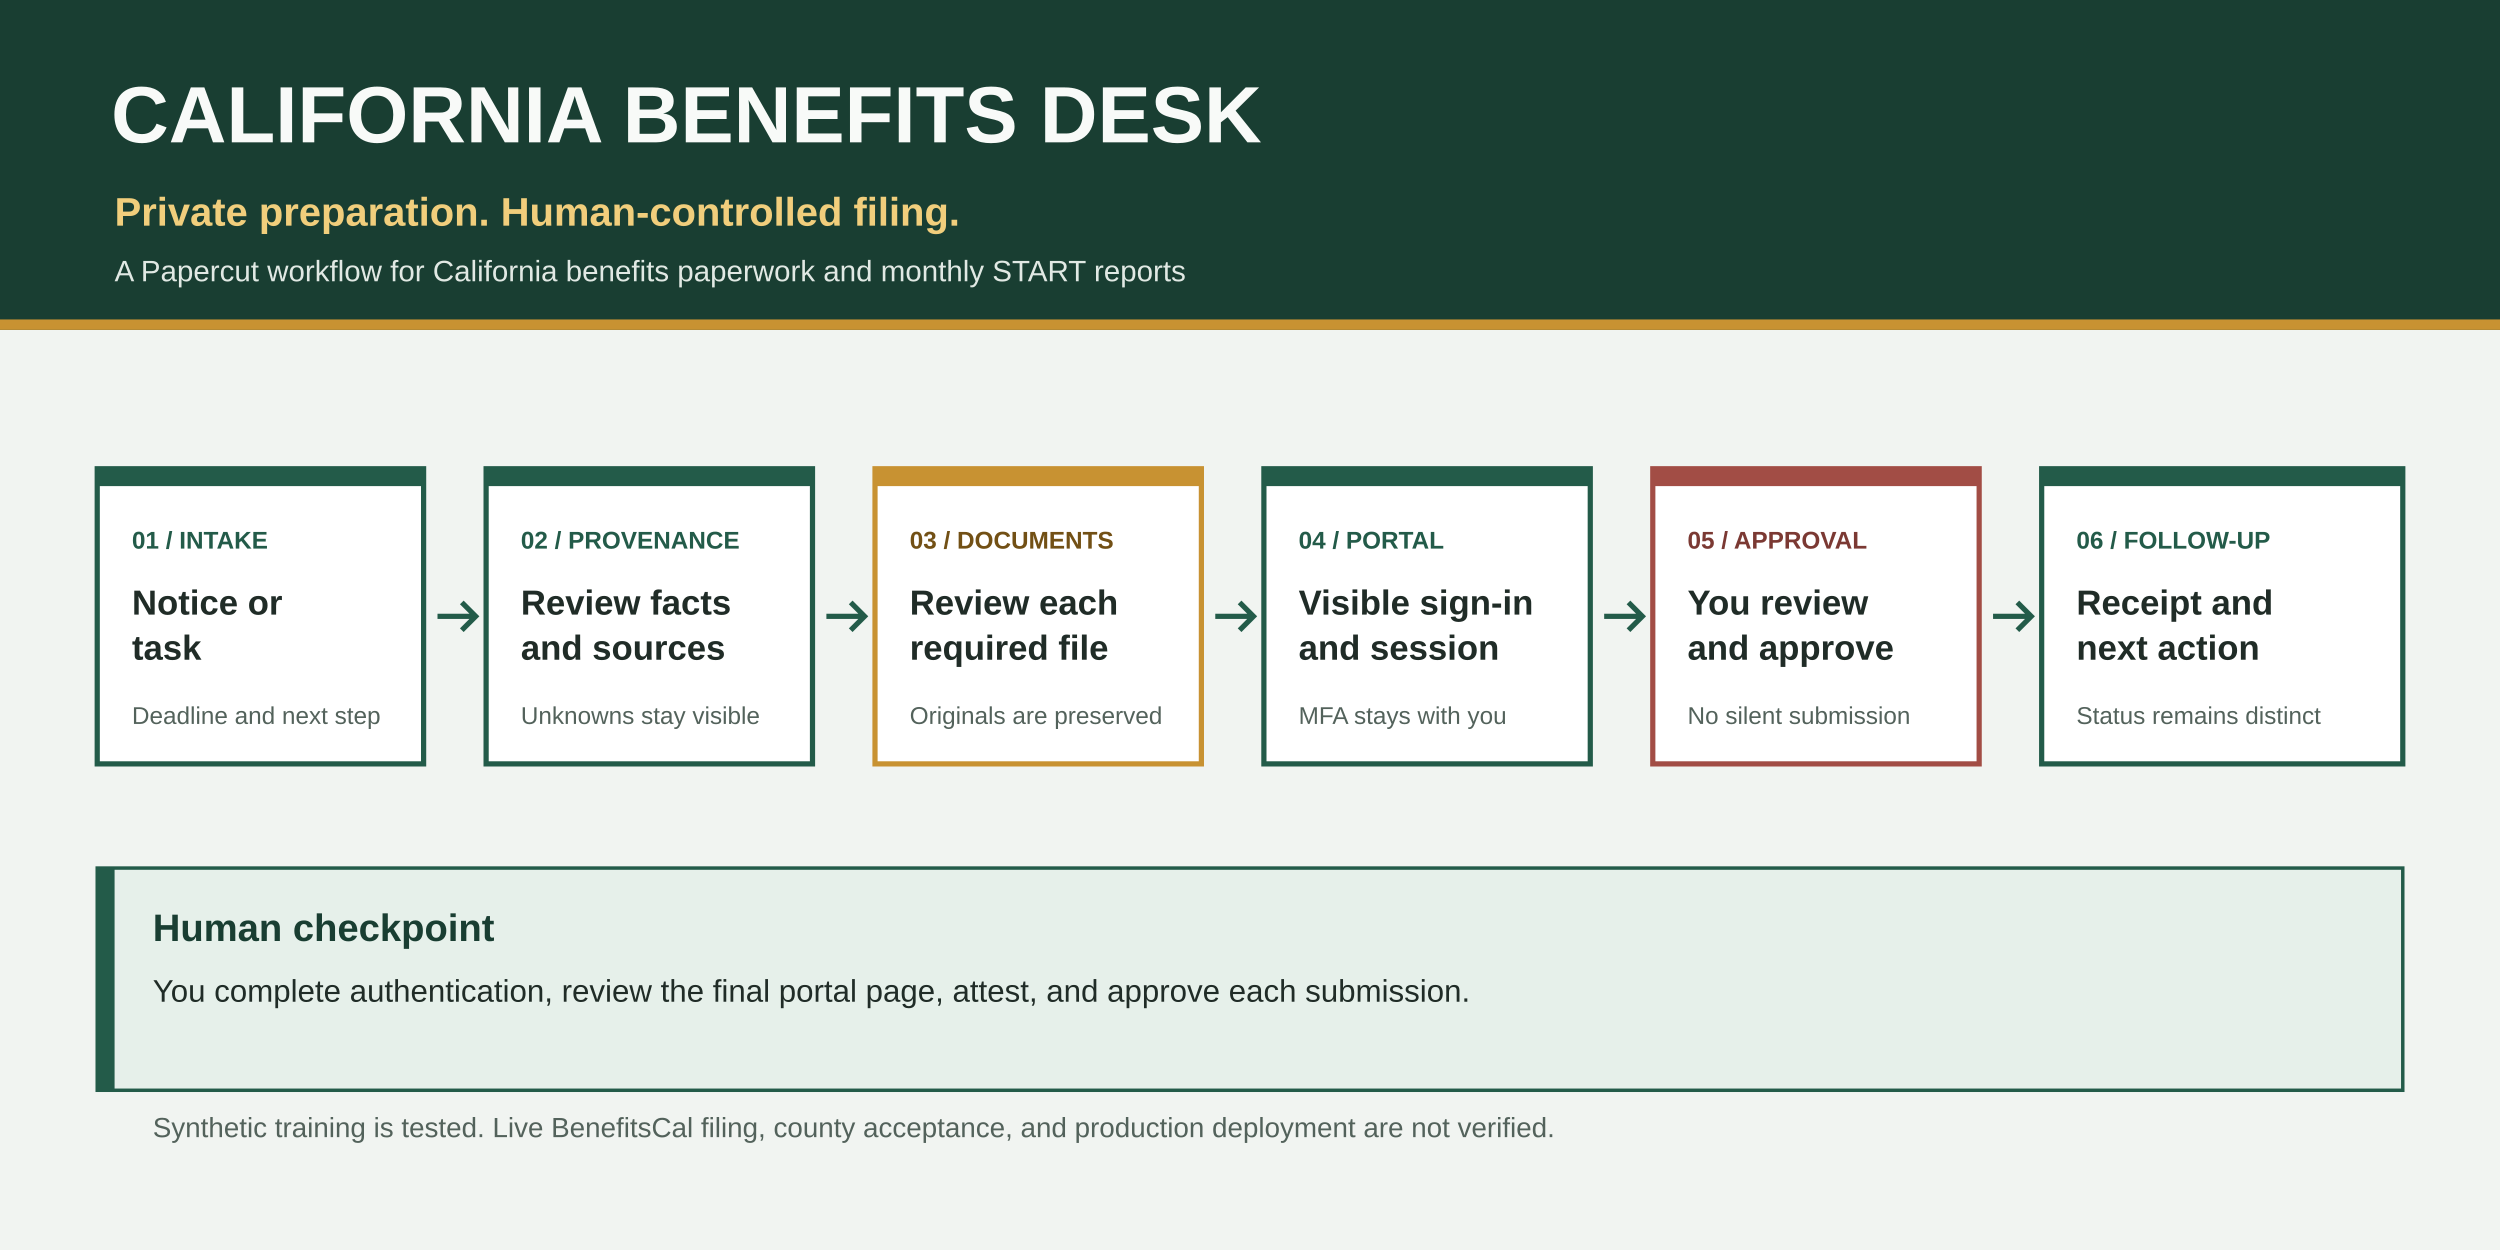
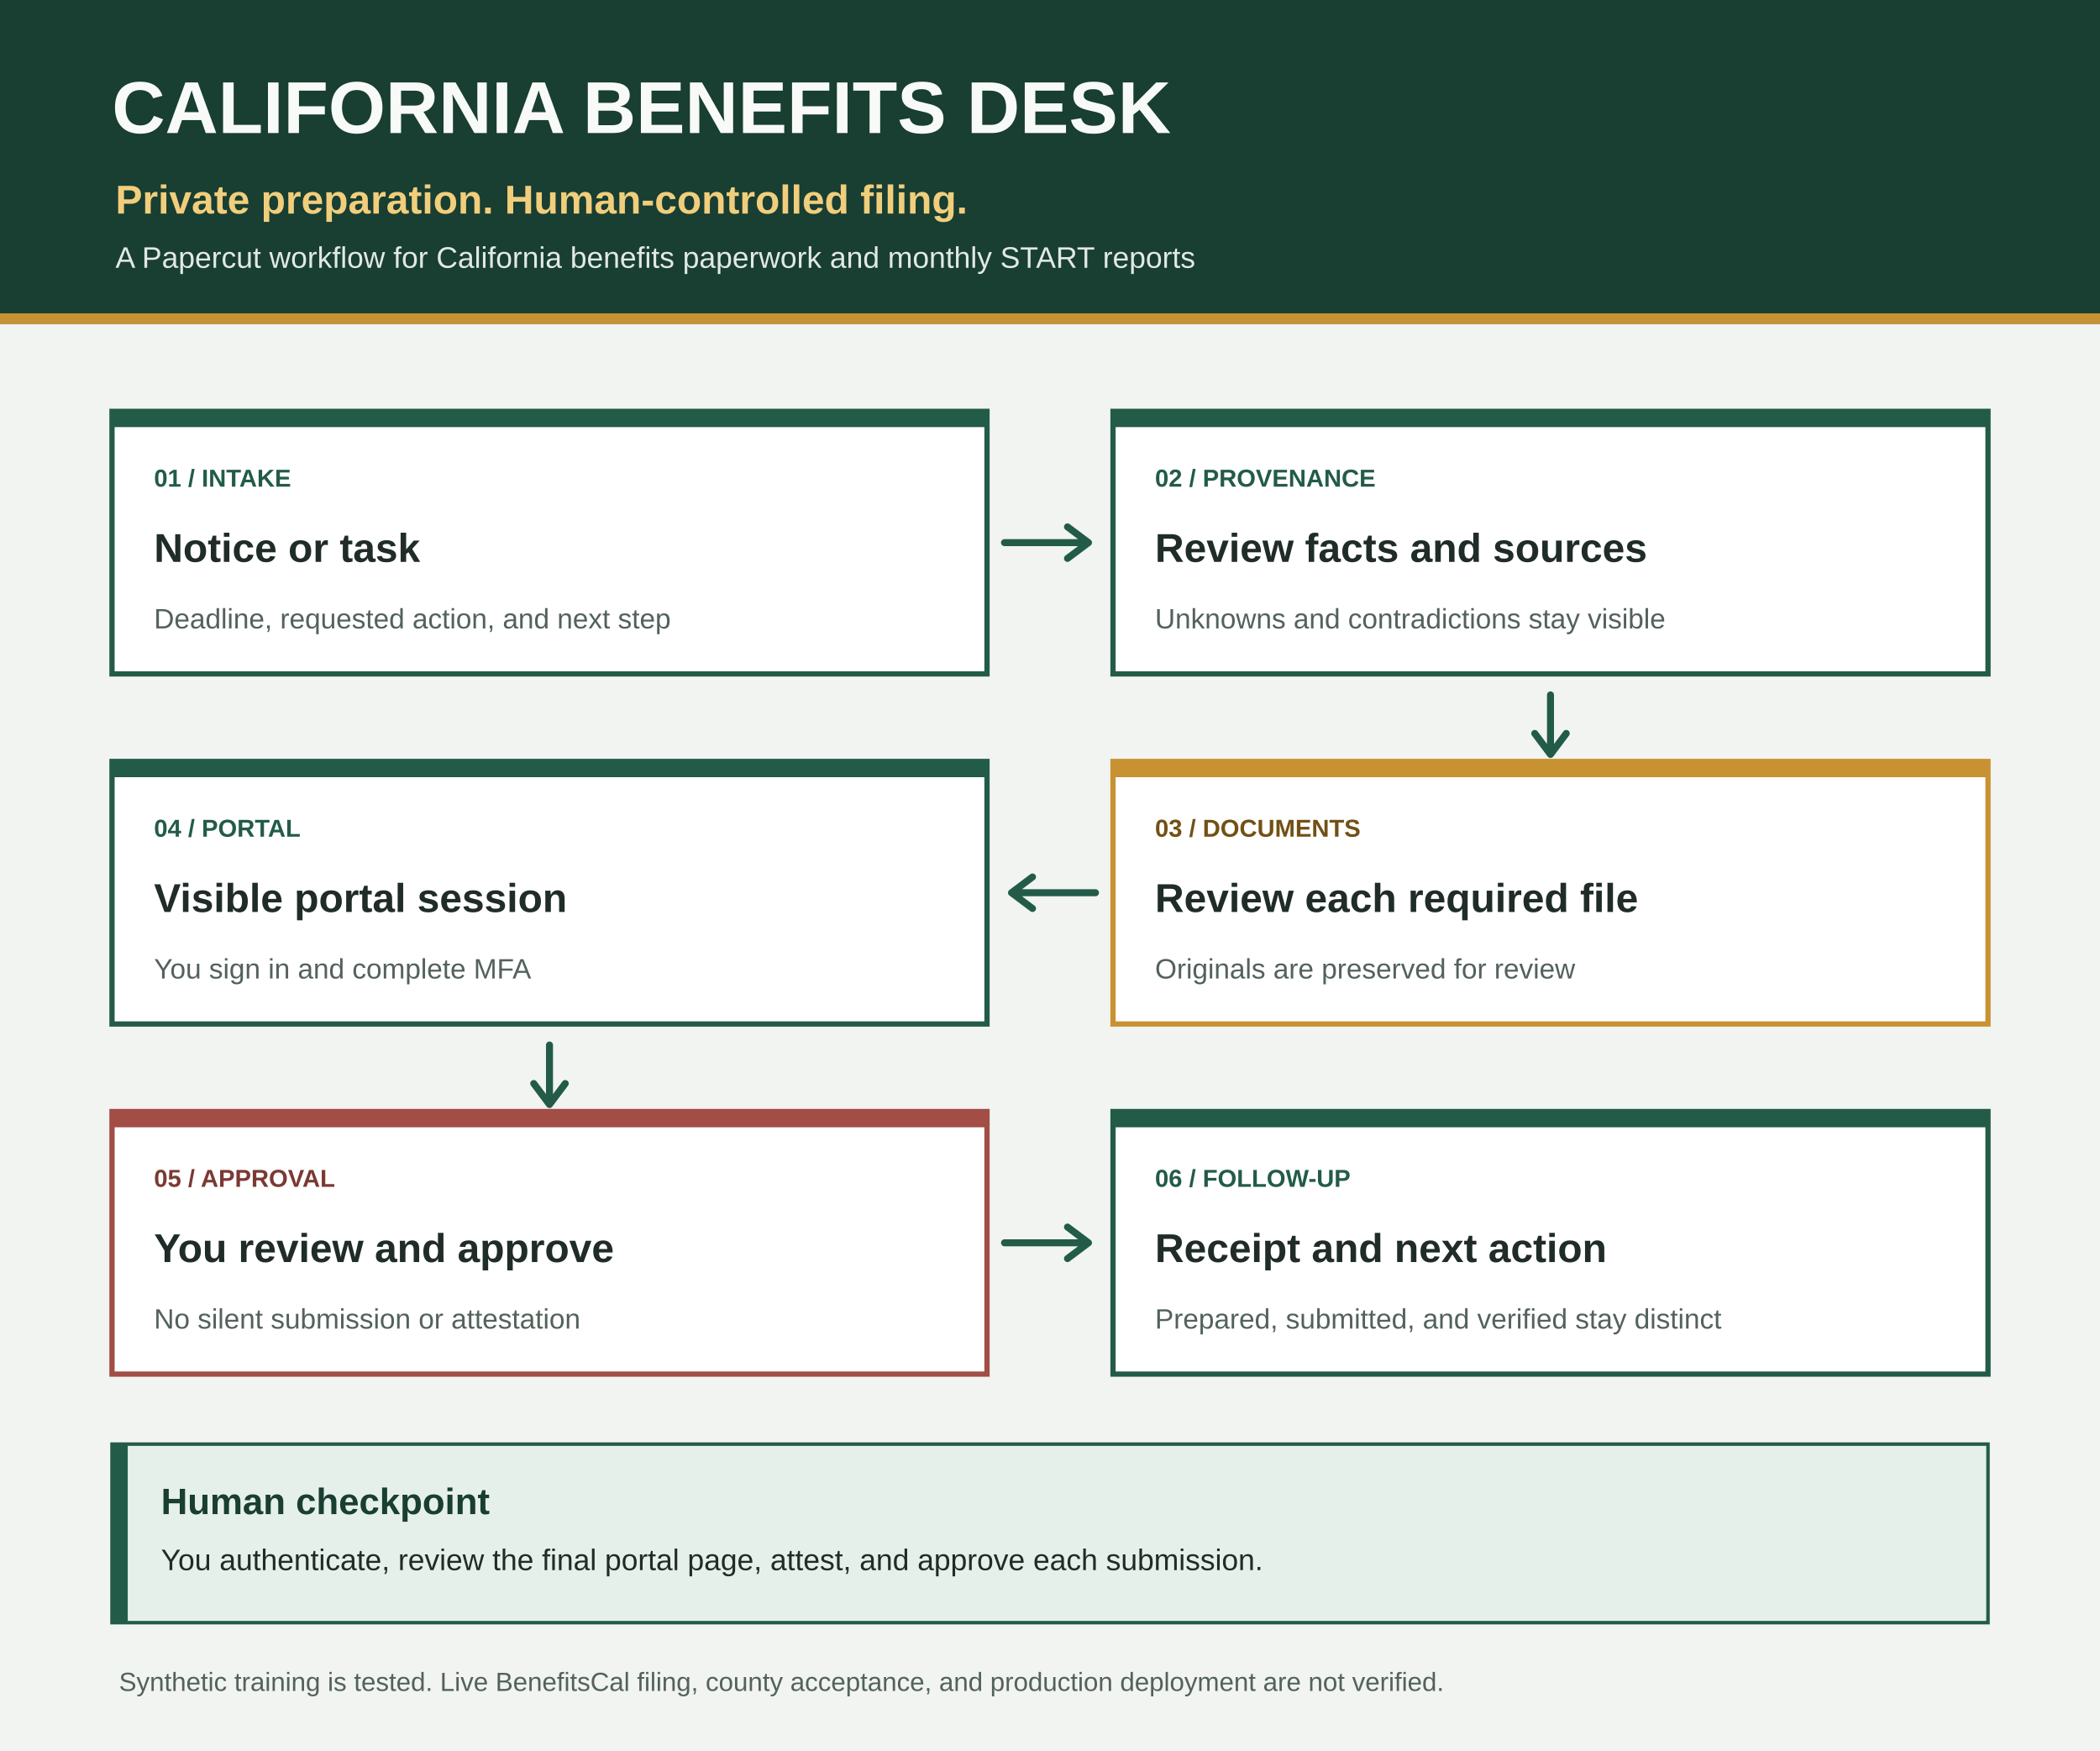
- <svg xmlns="http://www.w3.org/2000/svg" width="1440" height="720" viewBox="0 0 1440 720" role="img" aria-labelledby="title desc">
-   <rect width="1440" height="720" fill="#f1f4f1" />
-   <rect width="1440" height="190" fill="#193e32" />
-   <rect y="184" width="1440" height="6" fill="#c89232" />
-   <text x="64" y="82" fill="#f8faf8" font-family="Segoe UI, Arial, sans-serif" font-size="46" font-weight="800">CALIFORNIA BENEFITS DESK</text>
-   <text x="66" y="130" fill="#f1ce7c" font-family="Segoe UI, Arial, sans-serif" font-size="23" font-weight="600">Private preparation. Human-controlled filing.</text>
-   <text x="66" y="162" fill="#e1e9e4" font-family="Segoe UI, Arial, sans-serif" font-size="17">A Papercut workflow for California benefits paperwork and monthly START reports</text>
+ <svg xmlns="http://www.w3.org/2000/svg" width="1200" height="1000" viewBox="0 0 1200 1000" role="img" aria-labelledby="title desc">
+   <rect width="1200" height="1000" fill="#f1f4f1" />
+   <rect width="1200" height="185" fill="#193e32" />
+   <rect y="179" width="1200" height="6" fill="#c89232" />
+   <text x="64" y="76" fill="#f8faf8" font-family="Segoe UI, Arial, sans-serif" font-size="42" font-weight="800">CALIFORNIA BENEFITS DESK</text>
+   <text x="66" y="122" fill="#f1ce7c" font-family="Segoe UI, Arial, sans-serif" font-size="23" font-weight="600">Private preparation. Human-controlled filing.</text>
+   <text x="66" y="153" fill="#e1e9e4" font-family="Segoe UI, Arial, sans-serif" font-size="17">A Papercut workflow for California benefits paperwork and monthly START reports</text>
  <g font-family="Segoe UI, Arial, sans-serif">
-     <rect x="56" y="270" width="188" height="170" fill="#ffffff" stroke="#235b49" stroke-width="3" />
-     <rect x="56" y="270" width="188" height="10" fill="#235b49" />
-     <text x="76" y="316" fill="#235b49" font-size="14" font-weight="800">01 / INTAKE</text>
-     <text x="76" y="354" fill="#202c27" font-size="20" font-weight="750">Notice or</text>
-     <text x="76" y="380" fill="#202c27" font-size="20" font-weight="750">task</text>
-     <text x="76" y="417" fill="#53625b" font-size="14">Deadline and next step</text>
-     <path d="M252 355h22m-8-8 8 8-8 8" fill="none" stroke="#235b49" stroke-width="3" />
-     <rect x="280" y="270" width="188" height="170" fill="#ffffff" stroke="#235b49" stroke-width="3" />
-     <rect x="280" y="270" width="188" height="10" fill="#235b49" />
-     <text x="300" y="316" fill="#235b49" font-size="14" font-weight="800">02 / PROVENANCE</text>
-     <text x="300" y="354" fill="#202c27" font-size="20" font-weight="750">Review facts</text>
-     <text x="300" y="380" fill="#202c27" font-size="20" font-weight="750">and sources</text>
-     <text x="300" y="417" fill="#53625b" font-size="14">Unknowns stay visible</text>
-     <path d="M476 355h22m-8-8 8 8-8 8" fill="none" stroke="#235b49" stroke-width="3" />
-     <rect x="504" y="270" width="188" height="170" fill="#ffffff" stroke="#c89232" stroke-width="3" />
-     <rect x="504" y="270" width="188" height="10" fill="#c89232" />
-     <text x="524" y="316" fill="#725015" font-size="14" font-weight="800">03 / DOCUMENTS</text>
-     <text x="524" y="354" fill="#202c27" font-size="20" font-weight="750">Review each</text>
-     <text x="524" y="380" fill="#202c27" font-size="20" font-weight="750">required file</text>
-     <text x="524" y="417" fill="#53625b" font-size="14">Originals are preserved</text>
-     <path d="M700 355h22m-8-8 8 8-8 8" fill="none" stroke="#235b49" stroke-width="3" />
-     <rect x="728" y="270" width="188" height="170" fill="#ffffff" stroke="#235b49" stroke-width="3" />
-     <rect x="728" y="270" width="188" height="10" fill="#235b49" />
-     <text x="748" y="316" fill="#235b49" font-size="14" font-weight="800">04 / PORTAL</text>
-     <text x="748" y="354" fill="#202c27" font-size="20" font-weight="750">Visible sign-in</text>
-     <text x="748" y="380" fill="#202c27" font-size="20" font-weight="750">and session</text>
-     <text x="748" y="417" fill="#53625b" font-size="14">MFA stays with you</text>
-     <path d="M924 355h22m-8-8 8 8-8 8" fill="none" stroke="#235b49" stroke-width="3" />
-     <rect x="952" y="270" width="188" height="170" fill="#ffffff" stroke="#a24d45" stroke-width="3" />
-     <rect x="952" y="270" width="188" height="10" fill="#a24d45" />
-     <text x="972" y="316" fill="#7b3933" font-size="14" font-weight="800">05 / APPROVAL</text>
-     <text x="972" y="354" fill="#202c27" font-size="20" font-weight="750">You review</text>
-     <text x="972" y="380" fill="#202c27" font-size="20" font-weight="750">and approve</text>
-     <text x="972" y="417" fill="#53625b" font-size="14">No silent submission</text>
-     <path d="M1148 355h22m-8-8 8 8-8 8" fill="none" stroke="#235b49" stroke-width="3" />
-     <rect x="1176" y="270" width="208" height="170" fill="#ffffff" stroke="#235b49" stroke-width="3" />
-     <rect x="1176" y="270" width="208" height="10" fill="#235b49" />
-     <text x="1196" y="316" fill="#235b49" font-size="14" font-weight="800">06 / FOLLOW-UP</text>
-     <text x="1196" y="354" fill="#202c27" font-size="20" font-weight="750">Receipt and</text>
-     <text x="1196" y="380" fill="#202c27" font-size="20" font-weight="750">next action</text>
-     <text x="1196" y="417" fill="#53625b" font-size="14">Status remains distinct</text>
+     <rect x="64" y="235" width="500" height="150" fill="#ffffff" stroke="#235b49" stroke-width="3" />
+     <rect x="64" y="235" width="500" height="9" fill="#235b49" />
+     <text x="88" y="278" fill="#235b49" font-size="14" font-weight="800">01 / INTAKE</text>
+     <text x="88" y="321" fill="#202c27" font-size="23" font-weight="750">Notice or task</text>
+     <text x="88" y="359" fill="#53625b" font-size="16">Deadline, requested action, and next step</text>
+     <rect x="636" y="235" width="500" height="150" fill="#ffffff" stroke="#235b49" stroke-width="3" />
+     <rect x="636" y="235" width="500" height="9" fill="#235b49" />
+     <text x="660" y="278" fill="#235b49" font-size="14" font-weight="800">02 / PROVENANCE</text>
+     <text x="660" y="321" fill="#202c27" font-size="23" font-weight="750">Review facts and sources</text>
+     <text x="660" y="359" fill="#53625b" font-size="16">Unknowns and contradictions stay visible</text>
+     <path d="M574 310h48m-12-9 12 9-12 9" fill="none" stroke="#235b49" stroke-width="4" stroke-linecap="round" stroke-linejoin="round" />
+     <path d="M886 397v34m-9-12 9 12 9-12" fill="none" stroke="#235b49" stroke-width="4" stroke-linecap="round" stroke-linejoin="round" />
+     <rect x="636" y="435" width="500" height="150" fill="#ffffff" stroke="#c89232" stroke-width="3" />
+     <rect x="636" y="435" width="500" height="9" fill="#c89232" />
+     <text x="660" y="478" fill="#725015" font-size="14" font-weight="800">03 / DOCUMENTS</text>
+     <text x="660" y="521" fill="#202c27" font-size="23" font-weight="750">Review each required file</text>
+     <text x="660" y="559" fill="#53625b" font-size="16">Originals are preserved for review</text>
+     <rect x="64" y="435" width="500" height="150" fill="#ffffff" stroke="#235b49" stroke-width="3" />
+     <rect x="64" y="435" width="500" height="9" fill="#235b49" />
+     <text x="88" y="478" fill="#235b49" font-size="14" font-weight="800">04 / PORTAL</text>
+     <text x="88" y="521" fill="#202c27" font-size="23" font-weight="750">Visible portal session</text>
+     <text x="88" y="559" fill="#53625b" font-size="16">You sign in and complete MFA</text>
+     <path d="M626 510h-48m12-9-12 9 12 9" fill="none" stroke="#235b49" stroke-width="4" stroke-linecap="round" stroke-linejoin="round" />
+     <path d="M314 597v34m-9-12 9 12 9-12" fill="none" stroke="#235b49" stroke-width="4" stroke-linecap="round" stroke-linejoin="round" />
+     <rect x="64" y="635" width="500" height="150" fill="#ffffff" stroke="#a24d45" stroke-width="3" />
+     <rect x="64" y="635" width="500" height="9" fill="#a24d45" />
+     <text x="88" y="678" fill="#7b3933" font-size="14" font-weight="800">05 / APPROVAL</text>
+     <text x="88" y="721" fill="#202c27" font-size="23" font-weight="750">You review and approve</text>
+     <text x="88" y="759" fill="#53625b" font-size="16">No silent submission or attestation</text>
+     <rect x="636" y="635" width="500" height="150" fill="#ffffff" stroke="#235b49" stroke-width="3" />
+     <rect x="636" y="635" width="500" height="9" fill="#235b49" />
+     <text x="660" y="678" fill="#235b49" font-size="14" font-weight="800">06 / FOLLOW-UP</text>
+     <text x="660" y="721" fill="#202c27" font-size="23" font-weight="750">Receipt and next action</text>
+     <text x="660" y="759" fill="#53625b" font-size="16">Prepared, submitted, and verified stay distinct</text>
+     <path d="M574 710h48m-12-9 12 9-12 9" fill="none" stroke="#235b49" stroke-width="4" stroke-linecap="round" stroke-linejoin="round" />
  </g>
-   <rect x="56" y="500" width="1328" height="128" fill="#e6f0ea" stroke="#235b49" stroke-width="2" />
-   <rect x="56" y="500" width="10" height="128" fill="#235b49" />
-   <text x="88" y="542" fill="#193e32" font-family="Segoe UI, Arial, sans-serif" font-size="22" font-weight="800">Human checkpoint</text>
-   <text x="88" y="577" fill="#202c27" font-family="Segoe UI, Arial, sans-serif" font-size="18">You complete authentication, review the final portal page, attest, and approve each submission.</text>
-   <text x="88" y="655" fill="#53625b" font-family="Segoe UI, Arial, sans-serif" font-size="16">Synthetic training is tested. Live BenefitsCal filing, county acceptance, and production deployment are not verified.</text>
+   <rect x="64" y="825" width="1072" height="102" fill="#e6f0ea" stroke="#235b49" stroke-width="2" />
+   <rect x="64" y="825" width="9" height="102" fill="#235b49" />
+   <text x="92" y="865" fill="#193e32" font-family="Segoe UI, Arial, sans-serif" font-size="21" font-weight="800">Human checkpoint</text>
+   <text x="92" y="897" fill="#202c27" font-family="Segoe UI, Arial, sans-serif" font-size="17">You authenticate, review the final portal page, attest, and approve each submission.</text>
+   <text x="68" y="966" fill="#53625b" font-family="Segoe UI, Arial, sans-serif" font-size="15">Synthetic training is tested. Live BenefitsCal filing, county acceptance, and production deployment are not verified.</text>
</svg>
